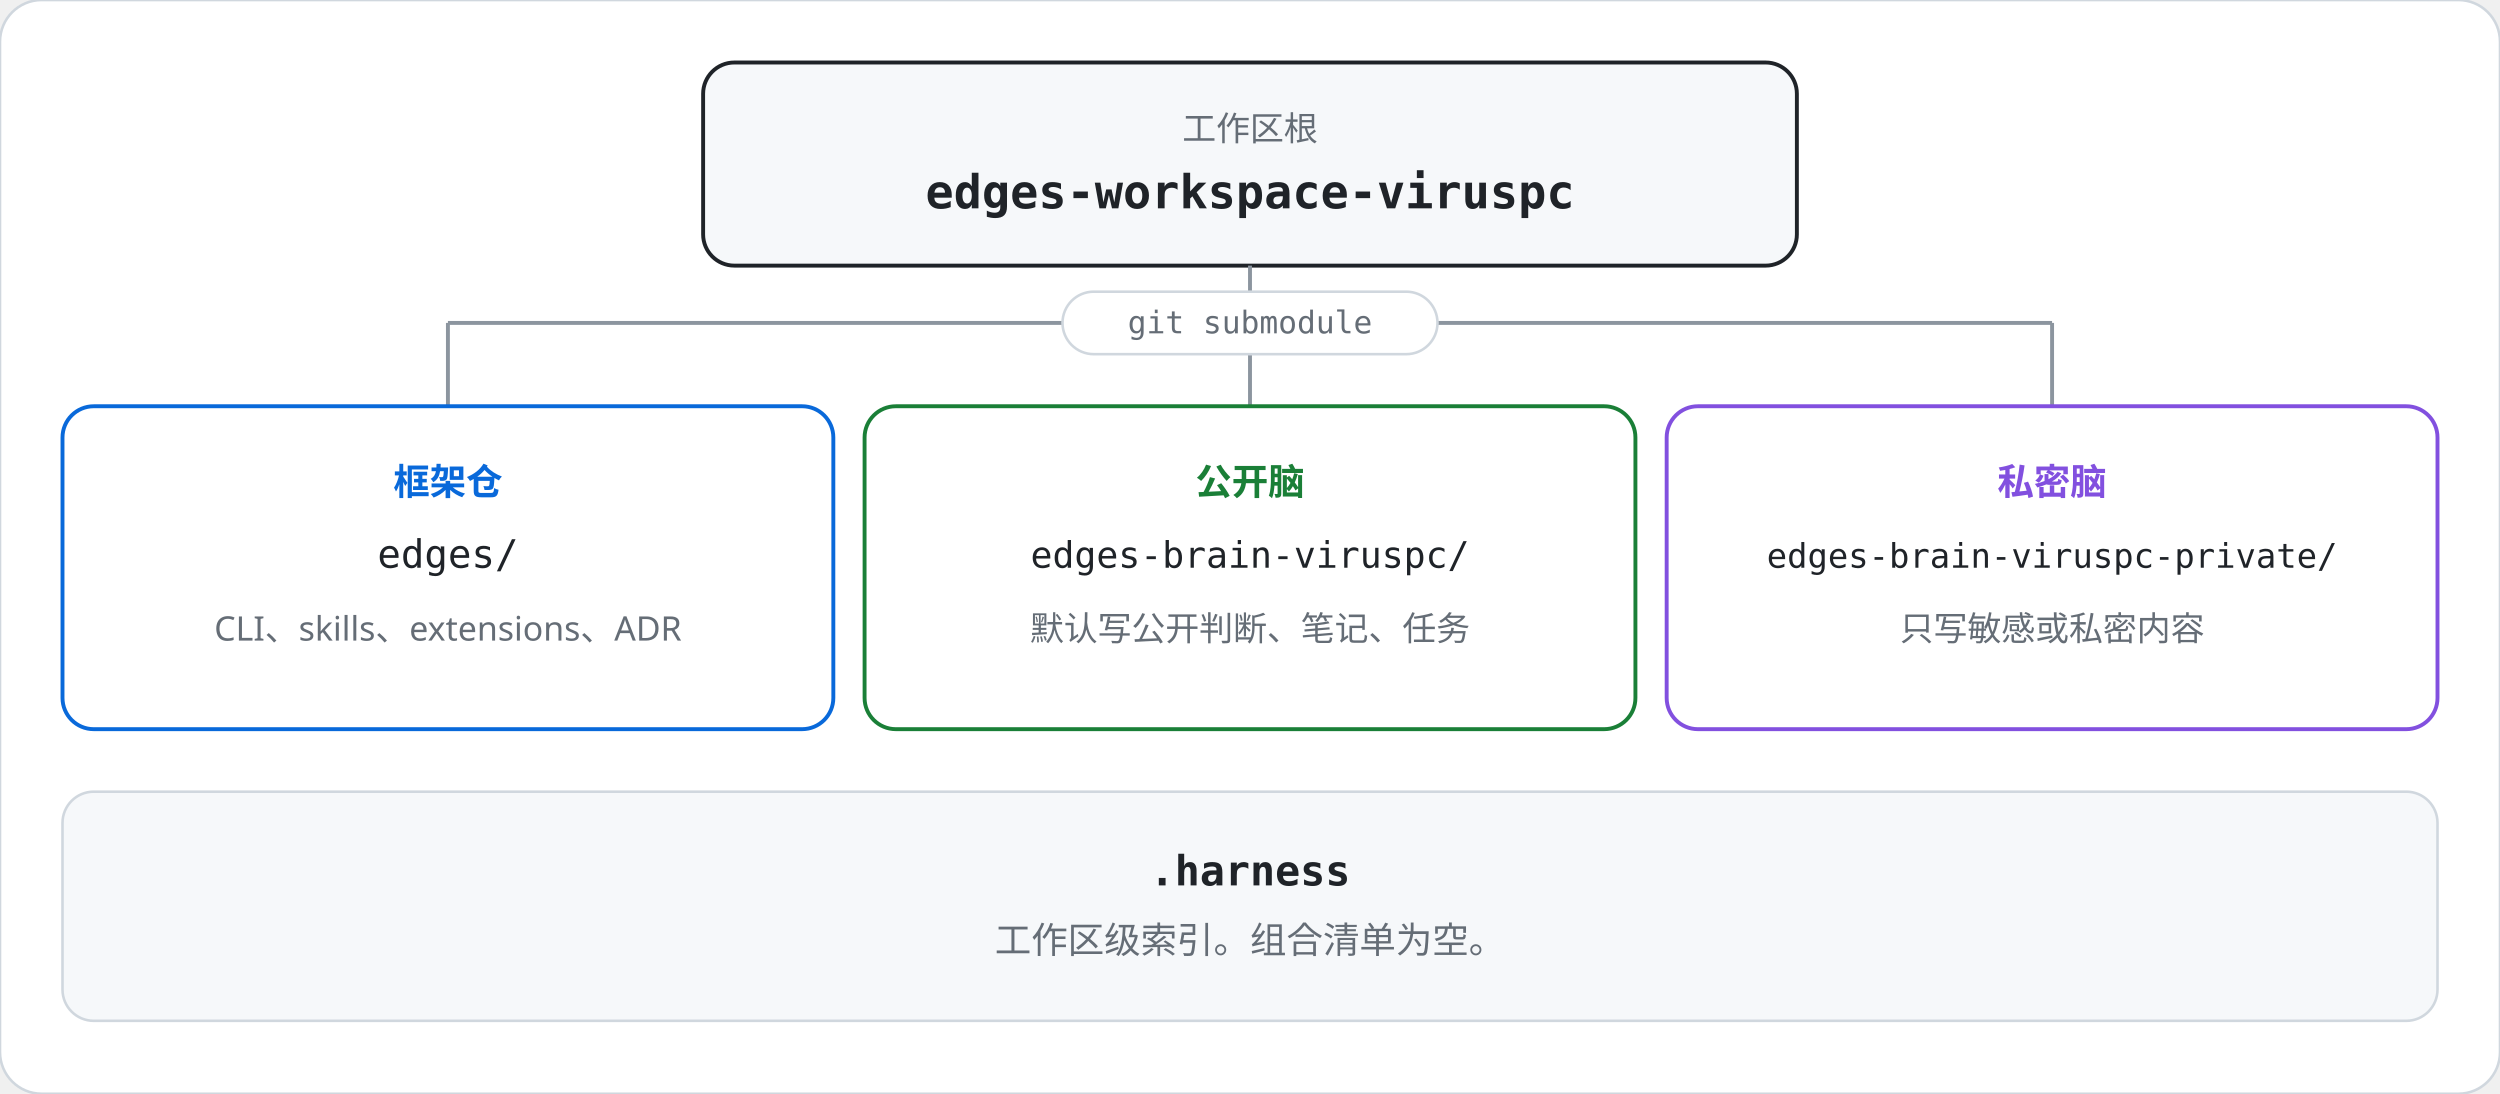
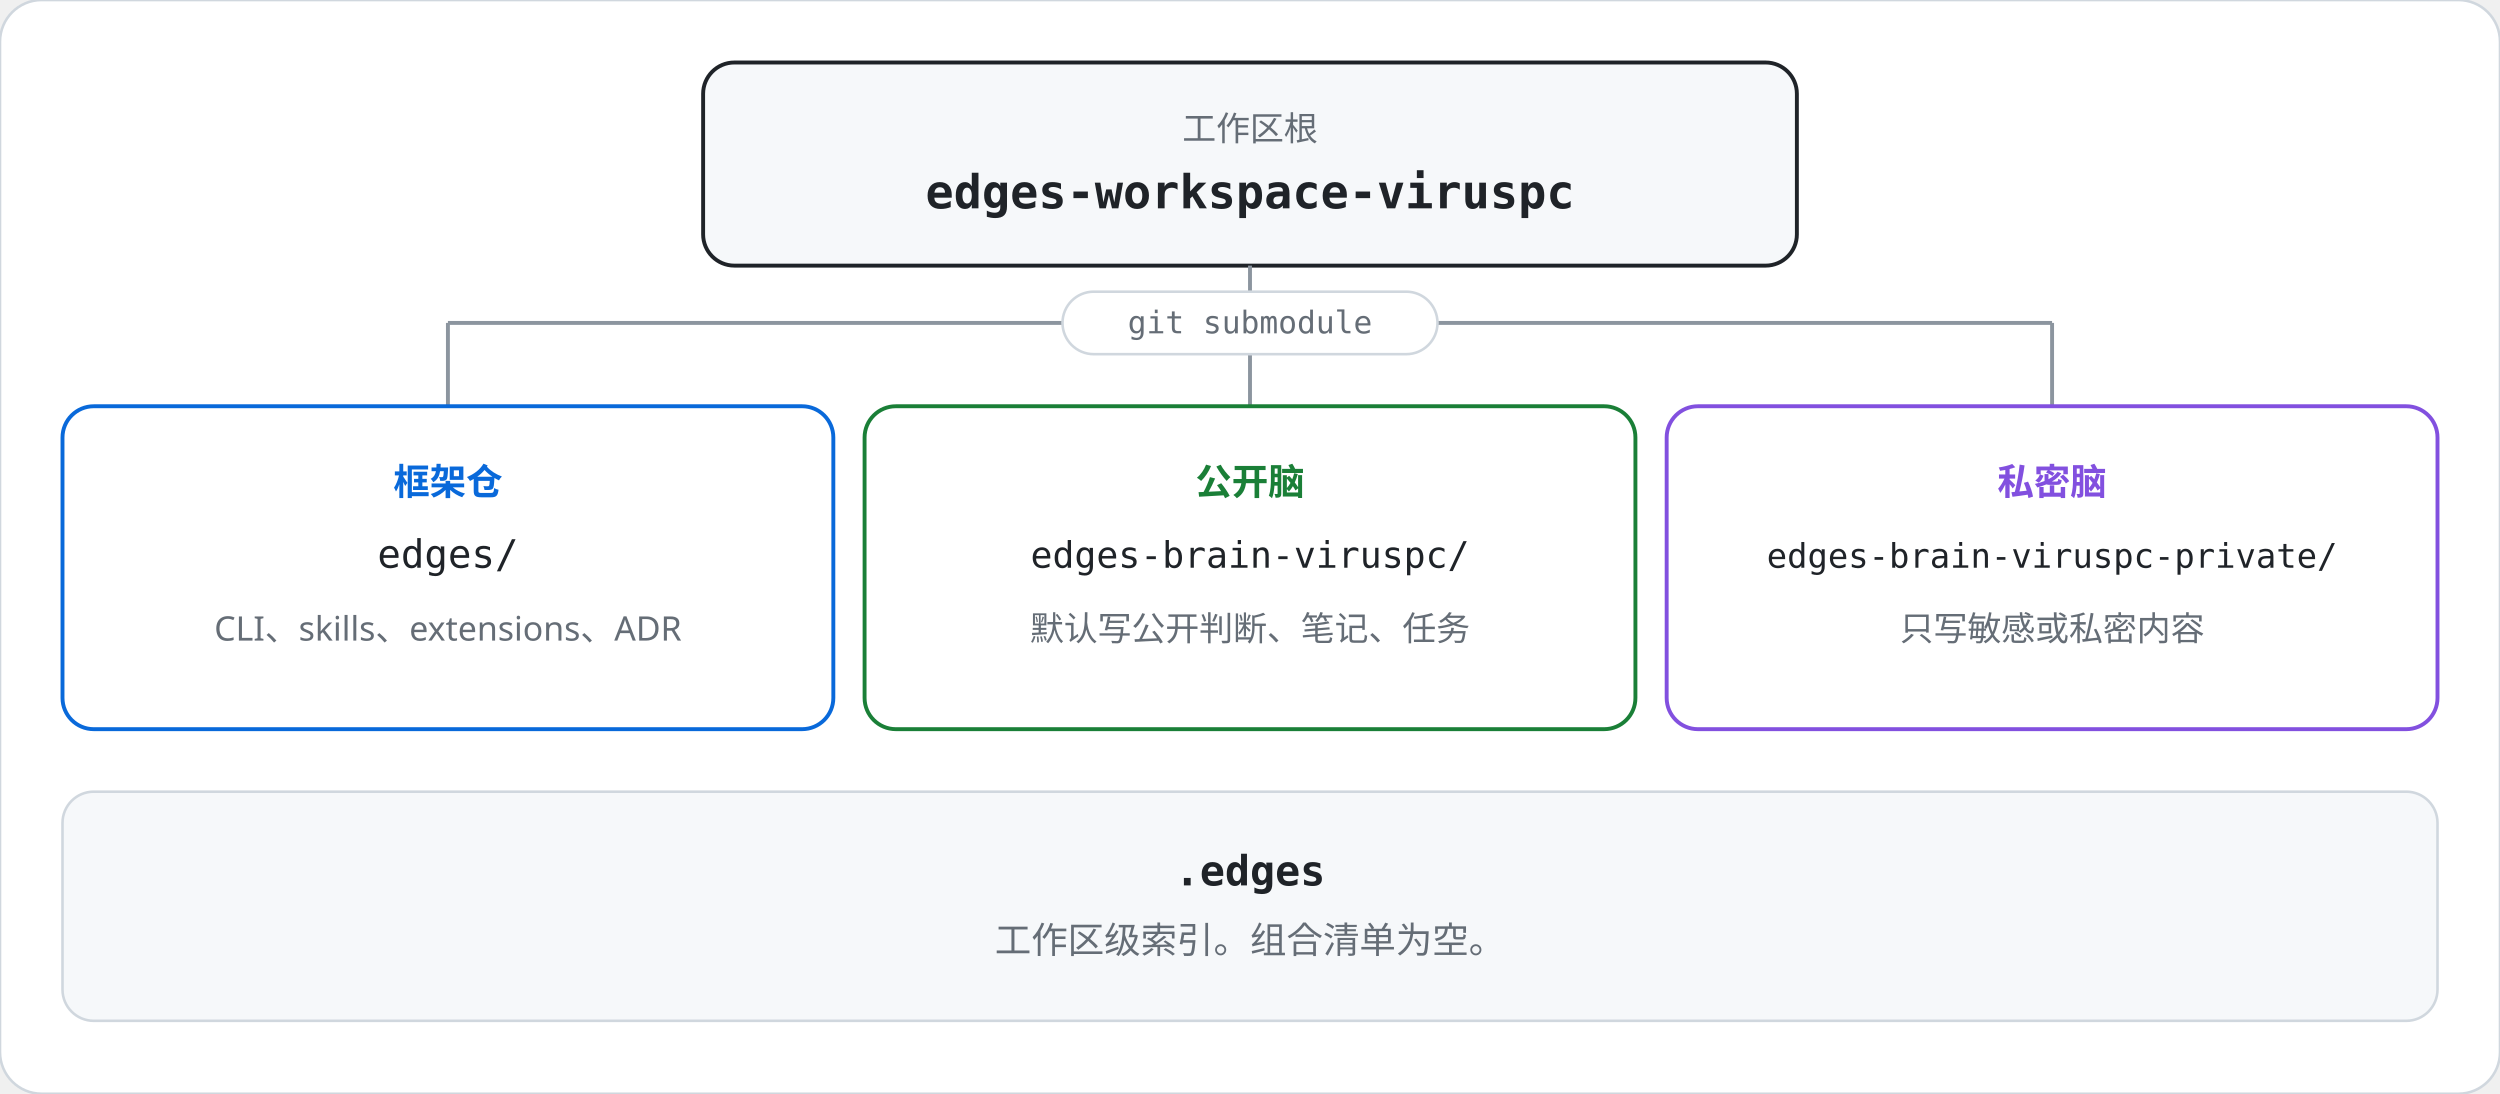
<svg xmlns="http://www.w3.org/2000/svg" width="960" height="420" viewBox="0 0 960 420" role="img" aria-labelledby="title desc">
  <rect width="960" height="420" rx="16" fill="#ffffff" stroke="#d0d7de" />
  <rect x="270" y="24" width="420" height="78" rx="12" fill="#f6f8fa" stroke="#1f2328" stroke-width="1.5" />
  <text x="480" y="54" text-anchor="middle" font-family="PingFang SC, Hiragino Sans GB, Microsoft YaHei, Noto Sans SC, WenQuanYi Micro Hei, Droid Sans Fallback, sans-serif" font-size="13" fill="#656d76">工作区根</text>
  <text x="480" y="80" text-anchor="middle" font-family="ui-monospace, SFMono-Regular, Menlo, Consolas, WenQuanYi Micro Hei Mono, Droid Sans Fallback, monospace" font-size="18" font-weight="700" fill="#1f2328">edges-workspace-viruspc</text>
  <path d="M480 102 V112 M172 124 H788 M172 124 V156 M480 136 V156 M788 124 V156" fill="none" stroke="#8c959f" stroke-width="1.5" />
  <rect x="408" y="112" width="144" height="24" rx="12" fill="#ffffff" stroke="#d0d7de" />
  <text x="480" y="128" text-anchor="middle" font-family="ui-monospace, SFMono-Regular, Menlo, Consolas, WenQuanYi Micro Hei Mono, Droid Sans Fallback, monospace" font-size="12" fill="#656d76">git submodule</text>
  <rect x="24" y="156" width="296" height="124" rx="12" fill="#ffffff" stroke="#0969da" stroke-width="1.5" />
  <text x="172" y="190" text-anchor="middle" font-family="PingFang SC, Hiragino Sans GB, Microsoft YaHei, Noto Sans SC, WenQuanYi Micro Hei, Droid Sans Fallback, sans-serif" font-size="14" font-weight="700" fill="#0969da">框架仓</text>
  <text x="172" y="218" text-anchor="middle" font-family="ui-monospace, SFMono-Regular, Menlo, Consolas, WenQuanYi Micro Hei Mono, Droid Sans Fallback, monospace" font-size="15" fill="#1f2328">edges/</text>
  <text x="172" y="246" text-anchor="middle" font-family="PingFang SC, Hiragino Sans GB, Microsoft YaHei, Noto Sans SC, WenQuanYi Micro Hei, Droid Sans Fallback, sans-serif" font-size="13" fill="#656d76">CLI、skills、extensions、ADR</text>
  <rect x="332" y="156" width="296" height="124" rx="12" fill="#ffffff" stroke="#1a7f37" stroke-width="1.5" />
  <text x="480" y="190" text-anchor="middle" font-family="PingFang SC, Hiragino Sans GB, Microsoft YaHei, Noto Sans SC, WenQuanYi Micro Hei, Droid Sans Fallback, sans-serif" font-size="14" font-weight="700" fill="#1a7f37">公开脑</text>
  <text x="480" y="218" text-anchor="middle" font-family="ui-monospace, SFMono-Regular, Menlo, Consolas, WenQuanYi Micro Hei Mono, Droid Sans Fallback, monospace" font-size="14" fill="#1f2328">edges-brain-viruspc/</text>
  <text x="480" y="246" text-anchor="middle" font-family="PingFang SC, Hiragino Sans GB, Microsoft YaHei, Noto Sans SC, WenQuanYi Micro Hei, Droid Sans Fallback, sans-serif" font-size="13" fill="#656d76">默认写公开判断、笔记、任务</text>
  <rect x="640" y="156" width="296" height="124" rx="12" fill="#ffffff" stroke="#8250df" stroke-width="1.5" />
  <text x="788" y="190" text-anchor="middle" font-family="PingFang SC, Hiragino Sans GB, Microsoft YaHei, Noto Sans SC, WenQuanYi Micro Hei, Droid Sans Fallback, sans-serif" font-size="14" font-weight="700" fill="#8250df">私密脑</text>
  <text x="788" y="218" text-anchor="middle" font-family="ui-monospace, SFMono-Regular, Menlo, Consolas, WenQuanYi Micro Hei Mono, Droid Sans Fallback, monospace" font-size="13" fill="#1f2328">edges-brain-viruspc-private/</text>
  <text x="788" y="246" text-anchor="middle" font-family="PingFang SC, Hiragino Sans GB, Microsoft YaHei, Noto Sans SC, WenQuanYi Micro Hei, Droid Sans Fallback, sans-serif" font-size="13" fill="#656d76">只写敏感或私密内容</text>
  <rect x="24" y="304" width="912" height="88" rx="12" fill="#f6f8fa" stroke="#d0d7de" />
-   <text x="480" y="340" text-anchor="middle" font-family="ui-monospace, SFMono-Regular, Menlo, Consolas, WenQuanYi Micro Hei Mono, Droid Sans Fallback, monospace" font-size="16" font-weight="700" fill="#1f2328">.harness</text>
+   <text x="480" y="340" text-anchor="middle" font-family="ui-monospace, SFMono-Regular, Menlo, Consolas, WenQuanYi Micro Hei Mono, Droid Sans Fallback, monospace" font-size="16" font-weight="700" fill="#1f2328">.edges</text>
  <text x="480" y="366" text-anchor="middle" font-family="PingFang SC, Hiragino Sans GB, Microsoft YaHei, Noto Sans SC, WenQuanYi Micro Hei, Droid Sans Fallback, sans-serif" font-size="14" fill="#656d76">工作区级索引。组合清单为空。</text>
</svg>
